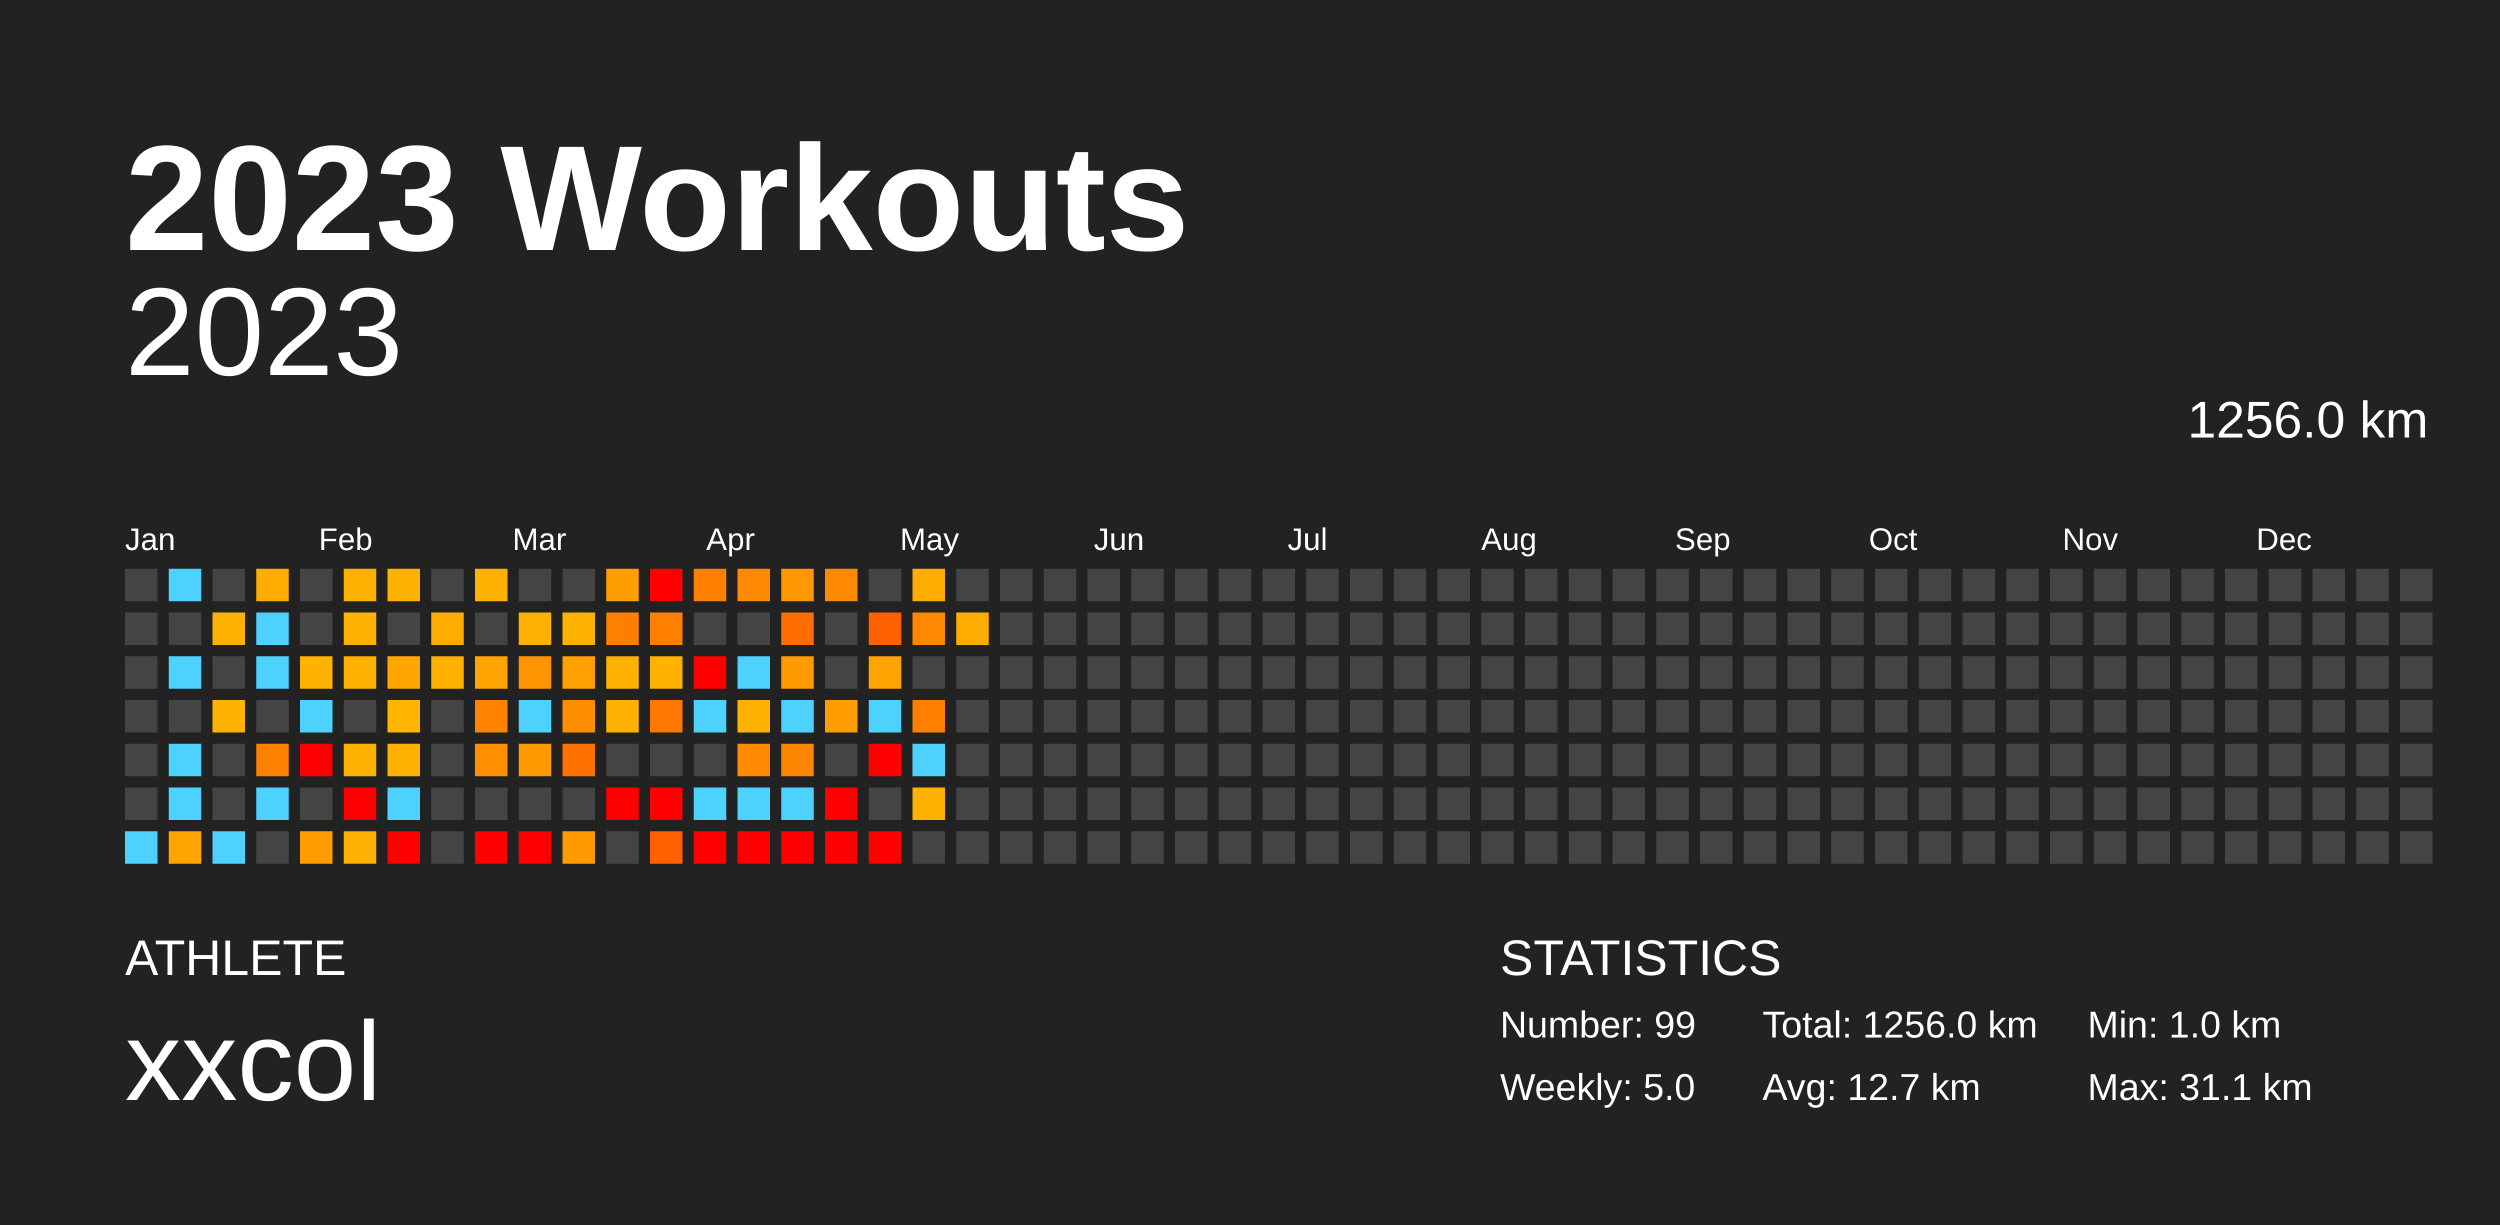
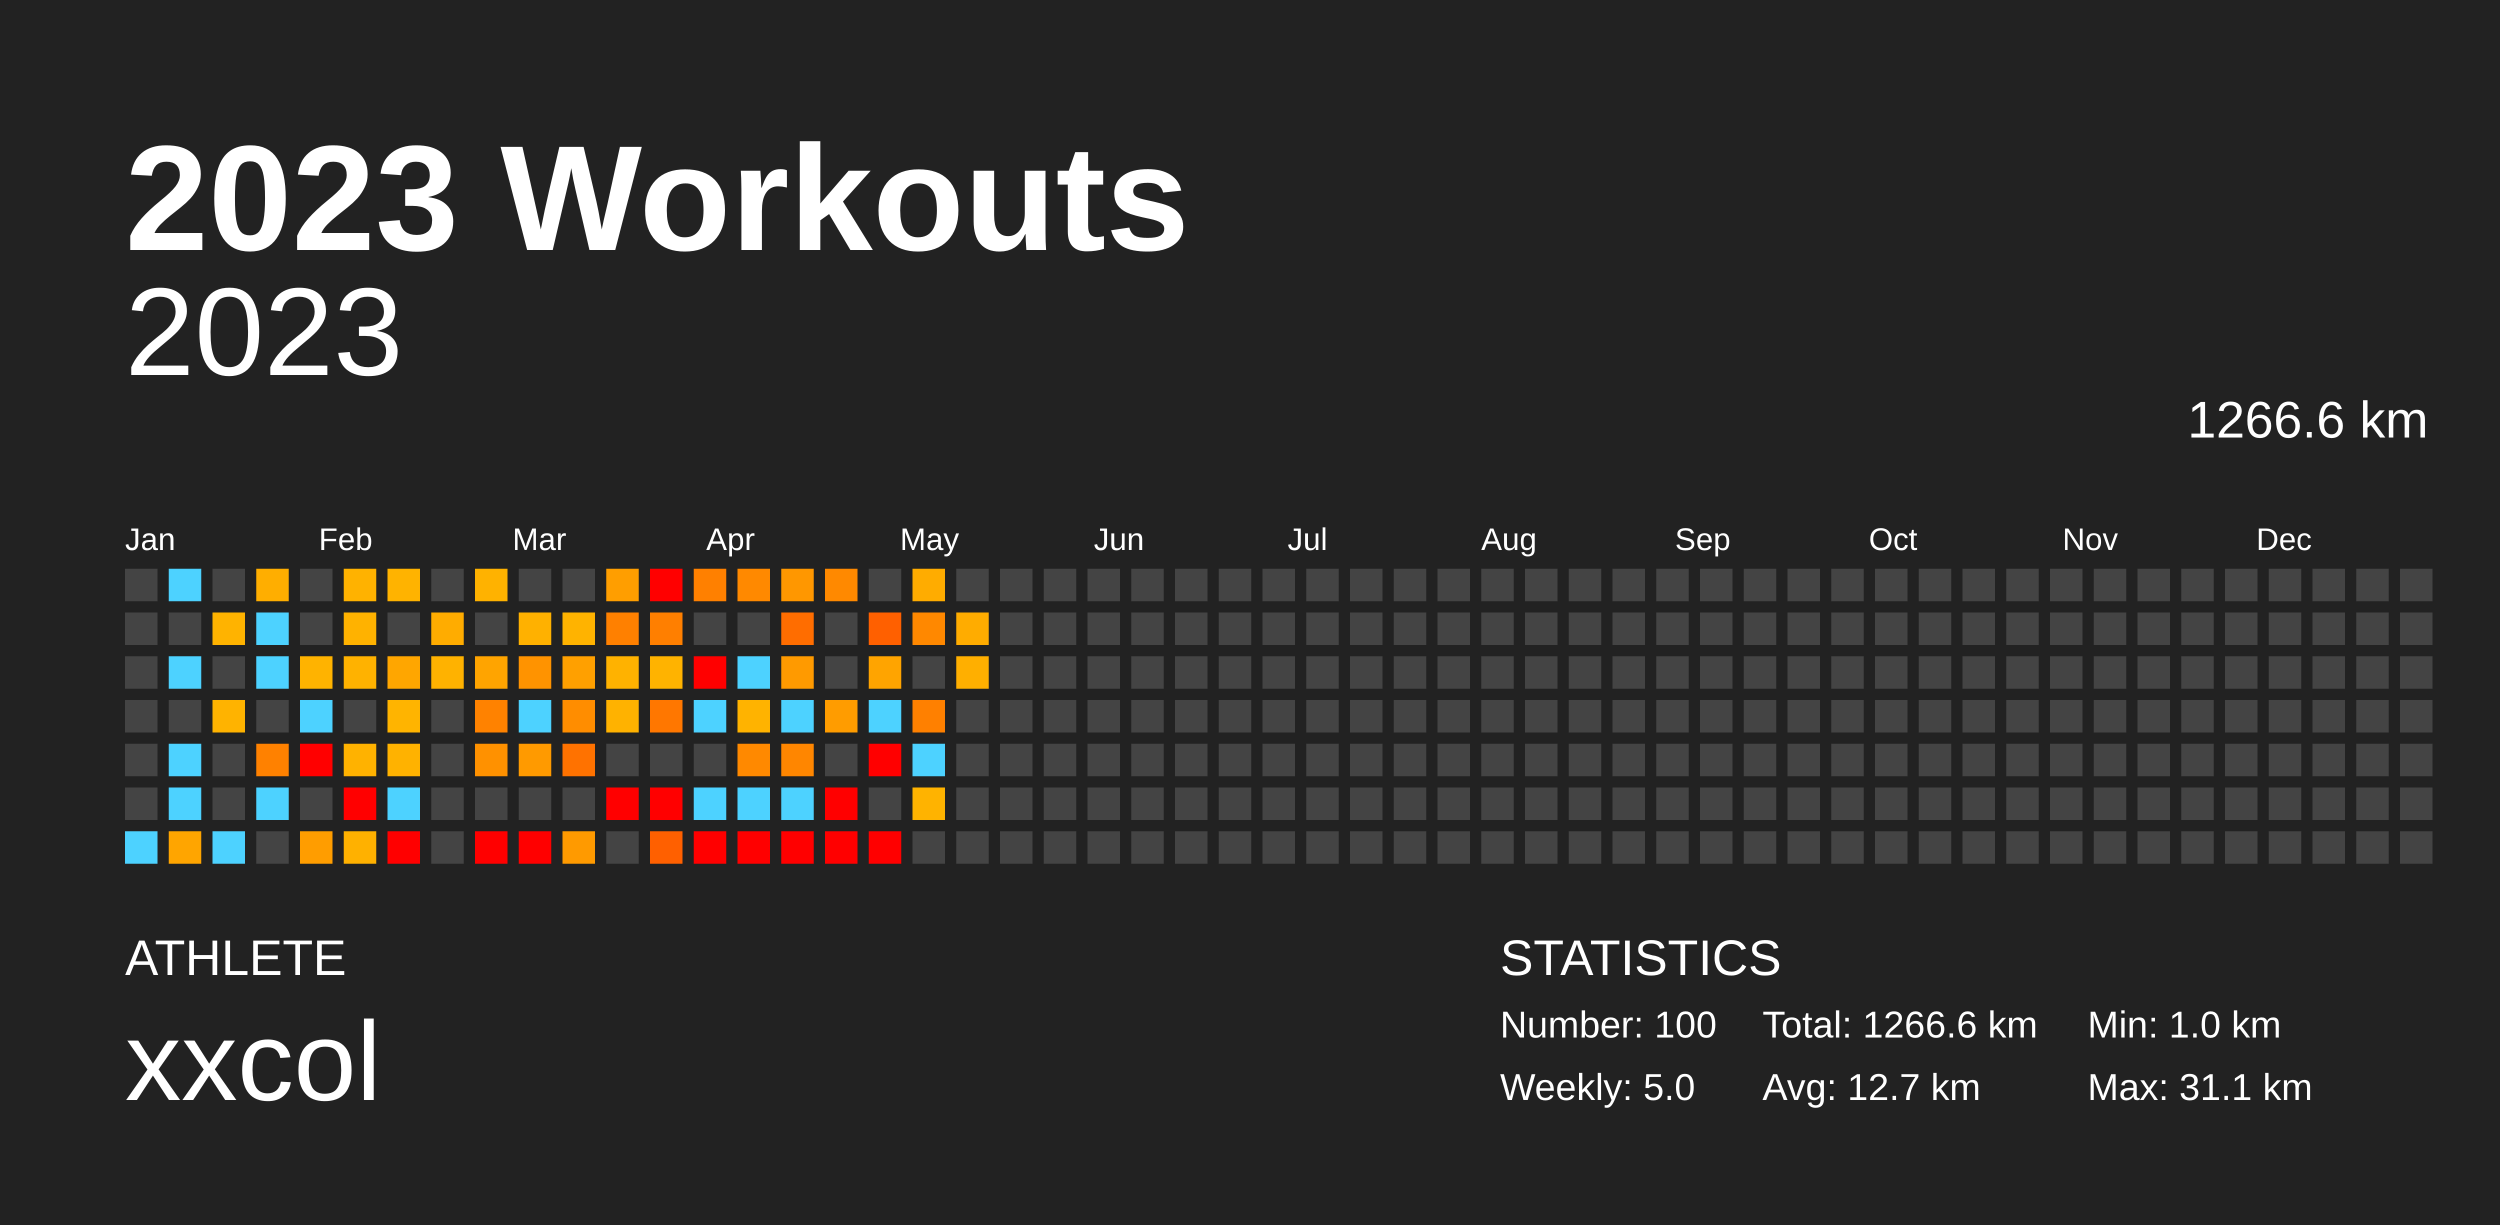
<svg xmlns="http://www.w3.org/2000/svg" baseProfile="full" height="98mm" version="1.1" viewBox="0,0,200,98" width="200mm">
  <defs />
  <rect fill="#222222" height="98" width="200" x="0" y="0" />
  <text fill="#FFFFFF" style="font-size:12px; font-family:Arial; font-weight:bold;" x="10" y="20">2023 Workouts</text>
  <text fill="#FFFFFF" style="font-size:4px; font-family:Arial" x="10" y="78">ATHLETE</text>
  <text fill="#FFFFFF" style="font-size:9px; font-family:Arial" x="10" y="88">xxcol</text>
  <text fill="#FFFFFF" style="font-size:4px; font-family:Arial" x="120" y="78">STATISTICS</text>
-   <text fill="#FFFFFF" style="font-size:3px; font-family:Arial" x="120" y="83">Number: 99</text>
+   <text fill="#FFFFFF" style="font-size:3px; font-family:Arial" x="120" y="83">Number: 100</text>
  <text fill="#FFFFFF" style="font-size:3px; font-family:Arial" x="120" y="88">Weekly: 5.0</text>
-   <text fill="#FFFFFF" style="font-size:3px; font-family:Arial" x="141" y="83">Total: 1256.0 km</text>
+   <text fill="#FFFFFF" style="font-size:3px; font-family:Arial" x="141" y="83">Total: 1266.6 km</text>
  <text fill="#FFFFFF" style="font-size:3px; font-family:Arial" x="141" y="88">Avg: 12.7 km</text>
  <text fill="#FFFFFF" style="font-size:3px; font-family:Arial" x="167" y="83">Min: 1.0 km</text>
  <text fill="#FFFFFF" style="font-size:3px; font-family:Arial" x="167" y="88">Max: 31.1 km</text>
  <text alignment-baseline="hanging" fill="#FFFFFF" style="font-size:10.0px; font-family:Arial;" x="10" y="30">2023</text>
-   <text alignment-baseline="hanging" fill="#FFFFFF" style="font-size:4.125px; font-family:Arial;" x="175" y="35">1256.0 km</text>
+   <text alignment-baseline="hanging" fill="#FFFFFF" style="font-size:4.125px; font-family:Arial;" x="175" y="35">1266.6 km</text>
  <text fill="#FFFFFF" style="font-size:2.5px; font-family:Arial" x="10.0" y="44">Jan</text>
  <text fill="#FFFFFF" style="font-size:2.5px; font-family:Arial" x="25.5" y="44">Feb</text>
  <text fill="#FFFFFF" style="font-size:2.5px; font-family:Arial" x="41.0" y="44">Mar</text>
  <text fill="#FFFFFF" style="font-size:2.5px; font-family:Arial" x="56.5" y="44">Apr</text>
  <text fill="#FFFFFF" style="font-size:2.5px; font-family:Arial" x="72.0" y="44">May</text>
  <text fill="#FFFFFF" style="font-size:2.5px; font-family:Arial" x="87.5" y="44">Jun</text>
  <text fill="#FFFFFF" style="font-size:2.5px; font-family:Arial" x="103.0" y="44">Jul</text>
  <text fill="#FFFFFF" style="font-size:2.5px; font-family:Arial" x="118.5" y="44">Aug</text>
  <text fill="#FFFFFF" style="font-size:2.5px; font-family:Arial" x="134.0" y="44">Sep</text>
  <text fill="#FFFFFF" style="font-size:2.5px; font-family:Arial" x="149.5" y="44">Oct</text>
  <text fill="#FFFFFF" style="font-size:2.5px; font-family:Arial" x="165.0" y="44">Nov</text>
  <text fill="#FFFFFF" style="font-size:2.5px; font-family:Arial" x="180.5" y="44">Dec</text>
  <rect fill="#444444" height="2.6" width="2.6" x="10.0" y="45.5" />
  <rect fill="#444444" height="2.6" width="2.6" x="10.0" y="49.0" />
  <rect fill="#444444" height="2.6" width="2.6" x="10.0" y="52.5" />
  <rect fill="#444444" height="2.6" width="2.6" x="10.0" y="56.0" />
  <rect fill="#444444" height="2.6" width="2.6" x="10.0" y="59.5" />
  <rect fill="#444444" height="2.6" width="2.6" x="10.0" y="63.0" />
  <rect fill="#4dd2ff" height="2.6" width="2.6" x="10.0" y="66.5" />
  <rect fill="#4dd2ff" height="2.6" width="2.6" x="13.5" y="45.5" />
  <rect fill="#444444" height="2.6" width="2.6" x="13.5" y="49.0" />
  <rect fill="#4dd2ff" height="2.6" width="2.6" x="13.5" y="52.5" />
  <rect fill="#444444" height="2.6" width="2.6" x="13.5" y="56.0" />
  <rect fill="#4dd2ff" height="2.6" width="2.6" x="13.5" y="59.5" />
  <rect fill="#4dd2ff" height="2.6" width="2.6" x="13.5" y="63.0" />
  <rect fill="#ffa500" height="2.6" width="2.6" x="13.5" y="66.5" />
  <rect fill="#444444" height="2.6" width="2.6" x="17.0" y="45.5" />
  <rect fill="#ffb300" height="2.6" width="2.6" x="17.0" y="49.0" />
  <rect fill="#444444" height="2.6" width="2.6" x="17.0" y="52.5" />
  <rect fill="#ffb300" height="2.6" width="2.6" x="17.0" y="56.0" />
  <rect fill="#444444" height="2.6" width="2.6" x="17.0" y="59.5" />
  <rect fill="#444444" height="2.6" width="2.6" x="17.0" y="63.0" />
  <rect fill="#4dd2ff" height="2.6" width="2.6" x="17.0" y="66.5" />
  <rect fill="#ffae00" height="2.6" width="2.6" x="20.5" y="45.5" />
  <rect fill="#4dd2ff" height="2.6" width="2.6" x="20.5" y="49.0" />
  <rect fill="#4dd2ff" height="2.6" width="2.6" x="20.5" y="52.5" />
  <rect fill="#444444" height="2.6" width="2.6" x="20.5" y="56.0" />
  <rect fill="#ff8100" height="2.6" width="2.6" x="20.5" y="59.5" />
  <rect fill="#4dd2ff" height="2.6" width="2.6" x="20.5" y="63.0" />
  <rect fill="#444444" height="2.6" width="2.6" x="20.5" y="66.5" />
  <rect fill="#444444" height="2.6" width="2.6" x="24.0" y="45.5" />
  <rect fill="#444444" height="2.6" width="2.6" x="24.0" y="49.0" />
  <rect fill="#ffb300" height="2.6" width="2.6" x="24.0" y="52.5" />
  <rect fill="#4dd2ff" height="2.6" width="2.6" x="24.0" y="56.0" />
  <rect fill="red" height="2.6" width="2.6" x="24.0" y="59.5" />
  <rect fill="#444444" height="2.6" width="2.6" x="24.0" y="63.0" />
  <rect fill="#ff9d00" height="2.6" width="2.6" x="24.0" y="66.5" />
  <rect fill="#ffb200" height="2.6" width="2.6" x="27.5" y="45.5" />
  <rect fill="#ffb200" height="2.6" width="2.6" x="27.5" y="49.0" />
  <rect fill="#ffb200" height="2.6" width="2.6" x="27.5" y="52.5" />
  <rect fill="#444444" height="2.6" width="2.6" x="27.5" y="56.0" />
  <rect fill="#ffb200" height="2.6" width="2.6" x="27.5" y="59.5" />
  <rect fill="red" height="2.6" width="2.6" x="27.5" y="63.0" />
  <rect fill="#ffb100" height="2.6" width="2.6" x="27.5" y="66.5" />
  <rect fill="#ffb300" height="2.6" width="2.6" x="31.0" y="45.5" />
  <rect fill="#444444" height="2.6" width="2.6" x="31.0" y="49.0" />
  <rect fill="#ffa600" height="2.6" width="2.6" x="31.0" y="52.5" />
  <rect fill="#ffb400" height="2.6" width="2.6" x="31.0" y="56.0" />
  <rect fill="#ffb200" height="2.6" width="2.6" x="31.0" y="59.5" />
  <rect fill="#4dd2ff" height="2.6" width="2.6" x="31.0" y="63.0" />
  <rect fill="red" height="2.6" width="2.6" x="31.0" y="66.5" />
  <rect fill="#444444" height="2.6" width="2.6" x="34.5" y="45.5" />
  <rect fill="#ffac00" height="2.6" width="2.6" x="34.5" y="49.0" />
  <rect fill="#ffb200" height="2.6" width="2.6" x="34.5" y="52.5" />
  <rect fill="#444444" height="2.6" width="2.6" x="34.5" y="56.0" />
  <rect fill="#444444" height="2.6" width="2.6" x="34.5" y="59.5" />
  <rect fill="#444444" height="2.6" width="2.6" x="34.5" y="63.0" />
  <rect fill="#444444" height="2.6" width="2.6" x="34.5" y="66.5" />
  <rect fill="#ffb200" height="2.6" width="2.6" x="38.0" y="45.5" />
  <rect fill="#444444" height="2.6" width="2.6" x="38.0" y="49.0" />
  <rect fill="#ffa400" height="2.6" width="2.6" x="38.0" y="52.5" />
  <rect fill="#ff8200" height="2.6" width="2.6" x="38.0" y="56.0" />
  <rect fill="#ff9100" height="2.6" width="2.6" x="38.0" y="59.5" />
  <rect fill="#444444" height="2.6" width="2.6" x="38.0" y="63.0" />
  <rect fill="red" height="2.6" width="2.6" x="38.0" y="66.5" />
  <rect fill="#444444" height="2.6" width="2.6" x="41.5" y="45.5" />
  <rect fill="#ffb100" height="2.6" width="2.6" x="41.5" y="49.0" />
  <rect fill="#ff9300" height="2.6" width="2.6" x="41.5" y="52.5" />
  <rect fill="#4dd2ff" height="2.6" width="2.6" x="41.5" y="56.0" />
  <rect fill="#ff9a00" height="2.6" width="2.6" x="41.5" y="59.5" />
  <rect fill="#444444" height="2.6" width="2.6" x="41.5" y="63.0" />
  <rect fill="red" height="2.6" width="2.6" x="41.5" y="66.5" />
  <rect fill="#444444" height="2.6" width="2.6" x="45.0" y="45.5" />
  <rect fill="#ffb300" height="2.6" width="2.6" x="45.0" y="49.0" />
  <rect fill="#ffa000" height="2.6" width="2.6" x="45.0" y="52.5" />
  <rect fill="#ff8d00" height="2.6" width="2.6" x="45.0" y="56.0" />
  <rect fill="#ff7200" height="2.6" width="2.6" x="45.0" y="59.5" />
  <rect fill="#444444" height="2.6" width="2.6" x="45.0" y="63.0" />
  <rect fill="#ff9a00" height="2.6" width="2.6" x="45.0" y="66.5" />
  <rect fill="#ff9e00" height="2.6" width="2.6" x="48.5" y="45.5" />
  <rect fill="#ff8000" height="2.6" width="2.6" x="48.5" y="49.0" />
  <rect fill="#ffb200" height="2.6" width="2.6" x="48.5" y="52.5" />
  <rect fill="#ffb200" height="2.6" width="2.6" x="48.5" y="56.0" />
  <rect fill="#444444" height="2.6" width="2.6" x="48.5" y="59.5" />
  <rect fill="red" height="2.6" width="2.6" x="48.5" y="63.0" />
  <rect fill="#444444" height="2.6" width="2.6" x="48.5" y="66.5" />
  <rect fill="red" height="2.6" width="2.6" x="52.0" y="45.5" />
  <rect fill="#ff7f00" height="2.6" width="2.6" x="52.0" y="49.0" />
  <rect fill="#ffb300" height="2.6" width="2.6" x="52.0" y="52.5" />
  <rect fill="#ff7700" height="2.6" width="2.6" x="52.0" y="56.0" />
  <rect fill="#444444" height="2.6" width="2.6" x="52.0" y="59.5" />
  <rect fill="red" height="2.6" width="2.6" x="52.0" y="63.0" />
  <rect fill="#ff6000" height="2.6" width="2.6" x="52.0" y="66.5" />
  <rect fill="#ff8000" height="2.6" width="2.6" x="55.5" y="45.5" />
  <rect fill="#444444" height="2.6" width="2.6" x="55.5" y="49.0" />
  <rect fill="red" height="2.6" width="2.6" x="55.5" y="52.5" />
  <rect fill="#4dd2ff" height="2.6" width="2.6" x="55.5" y="56.0" />
  <rect fill="#444444" height="2.6" width="2.6" x="55.5" y="59.5" />
  <rect fill="#4dd2ff" height="2.6" width="2.6" x="55.5" y="63.0" />
  <rect fill="red" height="2.6" width="2.6" x="55.5" y="66.5" />
  <rect fill="#ff8900" height="2.6" width="2.6" x="59.0" y="45.5" />
  <rect fill="#444444" height="2.6" width="2.6" x="59.0" y="49.0" />
  <rect fill="#4dd2ff" height="2.6" width="2.6" x="59.0" y="52.5" />
  <rect fill="#ffb300" height="2.6" width="2.6" x="59.0" y="56.0" />
  <rect fill="#ff8900" height="2.6" width="2.6" x="59.0" y="59.5" />
  <rect fill="#4dd2ff" height="2.6" width="2.6" x="59.0" y="63.0" />
  <rect fill="red" height="2.6" width="2.6" x="59.0" y="66.5" />
  <rect fill="#ff9700" height="2.6" width="2.6" x="62.5" y="45.5" />
  <rect fill="#ff6d00" height="2.6" width="2.6" x="62.5" y="49.0" />
  <rect fill="#ff9a00" height="2.6" width="2.6" x="62.5" y="52.5" />
  <rect fill="#4dd2ff" height="2.6" width="2.6" x="62.5" y="56.0" />
  <rect fill="#ff8600" height="2.6" width="2.6" x="62.5" y="59.5" />
  <rect fill="#4dd2ff" height="2.6" width="2.6" x="62.5" y="63.0" />
  <rect fill="red" height="2.6" width="2.6" x="62.5" y="66.5" />
  <rect fill="#ff8900" height="2.6" width="2.6" x="66.0" y="45.5" />
  <rect fill="#444444" height="2.6" width="2.6" x="66.0" y="49.0" />
  <rect fill="#444444" height="2.6" width="2.6" x="66.0" y="52.5" />
  <rect fill="#ff9c00" height="2.6" width="2.6" x="66.0" y="56.0" />
  <rect fill="#444444" height="2.6" width="2.6" x="66.0" y="59.5" />
  <rect fill="red" height="2.6" width="2.6" x="66.0" y="63.0" />
  <rect fill="red" height="2.6" width="2.6" x="66.0" y="66.5" />
  <rect fill="#444444" height="2.6" width="2.6" x="69.5" y="45.5" />
  <rect fill="#ff6000" height="2.6" width="2.6" x="69.5" y="49.0" />
  <rect fill="#ffa400" height="2.6" width="2.6" x="69.5" y="52.5" />
  <rect fill="#4dd2ff" height="2.6" width="2.6" x="69.5" y="56.0" />
  <rect fill="red" height="2.6" width="2.6" x="69.5" y="59.5" />
  <rect fill="#444444" height="2.6" width="2.6" x="69.5" y="63.0" />
  <rect fill="red" height="2.6" width="2.6" x="69.5" y="66.5" />
  <rect fill="#ffac00" height="2.6" width="2.6" x="73.0" y="45.5" />
  <rect fill="#ff8800" height="2.6" width="2.6" x="73.0" y="49.0" />
  <rect fill="#444444" height="2.6" width="2.6" x="73.0" y="52.5" />
  <rect fill="#ff8000" height="2.6" width="2.6" x="73.0" y="56.0" />
  <rect fill="#4dd2ff" height="2.6" width="2.6" x="73.0" y="59.5" />
  <rect fill="#ffb300" height="2.6" width="2.6" x="73.0" y="63.0" />
  <rect fill="#444444" height="2.6" width="2.6" x="73.0" y="66.5" />
  <rect fill="#444444" height="2.6" width="2.6" x="76.5" y="45.5" />
  <rect fill="#ffac00" height="2.6" width="2.6" x="76.5" y="49.0" />
-   <rect fill="#444444" height="2.6" width="2.6" x="76.5" y="52.5" />
+   <rect fill="#ffaf00" height="2.6" width="2.6" x="76.5" y="52.5" />
  <rect fill="#444444" height="2.6" width="2.6" x="76.5" y="56.0" />
  <rect fill="#444444" height="2.6" width="2.6" x="76.5" y="59.5" />
  <rect fill="#444444" height="2.6" width="2.6" x="76.5" y="63.0" />
  <rect fill="#444444" height="2.6" width="2.6" x="76.5" y="66.5" />
  <rect fill="#444444" height="2.6" width="2.6" x="80.0" y="45.5" />
  <rect fill="#444444" height="2.6" width="2.6" x="80.0" y="49.0" />
  <rect fill="#444444" height="2.6" width="2.6" x="80.0" y="52.5" />
  <rect fill="#444444" height="2.6" width="2.6" x="80.0" y="56.0" />
  <rect fill="#444444" height="2.6" width="2.6" x="80.0" y="59.5" />
  <rect fill="#444444" height="2.6" width="2.6" x="80.0" y="63.0" />
  <rect fill="#444444" height="2.6" width="2.6" x="80.0" y="66.5" />
  <rect fill="#444444" height="2.6" width="2.6" x="83.5" y="45.5" />
  <rect fill="#444444" height="2.6" width="2.6" x="83.5" y="49.0" />
  <rect fill="#444444" height="2.6" width="2.6" x="83.5" y="52.5" />
  <rect fill="#444444" height="2.6" width="2.6" x="83.5" y="56.0" />
  <rect fill="#444444" height="2.6" width="2.6" x="83.5" y="59.5" />
  <rect fill="#444444" height="2.6" width="2.6" x="83.5" y="63.0" />
  <rect fill="#444444" height="2.6" width="2.6" x="83.5" y="66.5" />
  <rect fill="#444444" height="2.6" width="2.6" x="87.0" y="45.5" />
  <rect fill="#444444" height="2.6" width="2.6" x="87.0" y="49.0" />
  <rect fill="#444444" height="2.6" width="2.6" x="87.0" y="52.5" />
  <rect fill="#444444" height="2.6" width="2.6" x="87.0" y="56.0" />
  <rect fill="#444444" height="2.6" width="2.6" x="87.0" y="59.5" />
  <rect fill="#444444" height="2.6" width="2.6" x="87.0" y="63.0" />
  <rect fill="#444444" height="2.6" width="2.6" x="87.0" y="66.5" />
  <rect fill="#444444" height="2.6" width="2.6" x="90.5" y="45.5" />
  <rect fill="#444444" height="2.6" width="2.6" x="90.5" y="49.0" />
  <rect fill="#444444" height="2.6" width="2.6" x="90.5" y="52.5" />
  <rect fill="#444444" height="2.6" width="2.6" x="90.5" y="56.0" />
  <rect fill="#444444" height="2.6" width="2.6" x="90.5" y="59.5" />
  <rect fill="#444444" height="2.6" width="2.6" x="90.5" y="63.0" />
  <rect fill="#444444" height="2.6" width="2.6" x="90.5" y="66.5" />
  <rect fill="#444444" height="2.6" width="2.6" x="94.0" y="45.5" />
  <rect fill="#444444" height="2.6" width="2.6" x="94.0" y="49.0" />
  <rect fill="#444444" height="2.6" width="2.6" x="94.0" y="52.5" />
  <rect fill="#444444" height="2.6" width="2.6" x="94.0" y="56.0" />
  <rect fill="#444444" height="2.6" width="2.6" x="94.0" y="59.5" />
  <rect fill="#444444" height="2.6" width="2.6" x="94.0" y="63.0" />
  <rect fill="#444444" height="2.6" width="2.6" x="94.0" y="66.5" />
  <rect fill="#444444" height="2.6" width="2.6" x="97.5" y="45.5" />
  <rect fill="#444444" height="2.6" width="2.6" x="97.5" y="49.0" />
  <rect fill="#444444" height="2.6" width="2.6" x="97.5" y="52.5" />
  <rect fill="#444444" height="2.6" width="2.6" x="97.5" y="56.0" />
  <rect fill="#444444" height="2.6" width="2.6" x="97.5" y="59.5" />
  <rect fill="#444444" height="2.6" width="2.6" x="97.5" y="63.0" />
  <rect fill="#444444" height="2.6" width="2.6" x="97.5" y="66.5" />
  <rect fill="#444444" height="2.6" width="2.6" x="101.0" y="45.5" />
  <rect fill="#444444" height="2.6" width="2.6" x="101.0" y="49.0" />
  <rect fill="#444444" height="2.6" width="2.6" x="101.0" y="52.5" />
  <rect fill="#444444" height="2.6" width="2.6" x="101.0" y="56.0" />
  <rect fill="#444444" height="2.6" width="2.6" x="101.0" y="59.5" />
  <rect fill="#444444" height="2.6" width="2.6" x="101.0" y="63.0" />
  <rect fill="#444444" height="2.6" width="2.6" x="101.0" y="66.5" />
  <rect fill="#444444" height="2.6" width="2.6" x="104.5" y="45.5" />
  <rect fill="#444444" height="2.6" width="2.6" x="104.5" y="49.0" />
  <rect fill="#444444" height="2.6" width="2.6" x="104.5" y="52.5" />
  <rect fill="#444444" height="2.6" width="2.6" x="104.5" y="56.0" />
  <rect fill="#444444" height="2.6" width="2.6" x="104.5" y="59.5" />
  <rect fill="#444444" height="2.6" width="2.6" x="104.5" y="63.0" />
  <rect fill="#444444" height="2.6" width="2.6" x="104.5" y="66.5" />
  <rect fill="#444444" height="2.6" width="2.6" x="108.0" y="45.5" />
  <rect fill="#444444" height="2.6" width="2.6" x="108.0" y="49.0" />
  <rect fill="#444444" height="2.6" width="2.6" x="108.0" y="52.5" />
  <rect fill="#444444" height="2.6" width="2.6" x="108.0" y="56.0" />
  <rect fill="#444444" height="2.6" width="2.6" x="108.0" y="59.5" />
  <rect fill="#444444" height="2.6" width="2.6" x="108.0" y="63.0" />
  <rect fill="#444444" height="2.6" width="2.6" x="108.0" y="66.5" />
  <rect fill="#444444" height="2.6" width="2.6" x="111.5" y="45.5" />
  <rect fill="#444444" height="2.6" width="2.6" x="111.5" y="49.0" />
  <rect fill="#444444" height="2.6" width="2.6" x="111.5" y="52.5" />
  <rect fill="#444444" height="2.6" width="2.6" x="111.5" y="56.0" />
  <rect fill="#444444" height="2.6" width="2.6" x="111.5" y="59.5" />
  <rect fill="#444444" height="2.6" width="2.6" x="111.5" y="63.0" />
  <rect fill="#444444" height="2.6" width="2.6" x="111.5" y="66.5" />
  <rect fill="#444444" height="2.6" width="2.6" x="115.0" y="45.5" />
  <rect fill="#444444" height="2.6" width="2.6" x="115.0" y="49.0" />
  <rect fill="#444444" height="2.6" width="2.6" x="115.0" y="52.5" />
  <rect fill="#444444" height="2.6" width="2.6" x="115.0" y="56.0" />
  <rect fill="#444444" height="2.6" width="2.6" x="115.0" y="59.5" />
  <rect fill="#444444" height="2.6" width="2.6" x="115.0" y="63.0" />
  <rect fill="#444444" height="2.6" width="2.6" x="115.0" y="66.5" />
  <rect fill="#444444" height="2.6" width="2.6" x="118.5" y="45.5" />
  <rect fill="#444444" height="2.6" width="2.6" x="118.5" y="49.0" />
  <rect fill="#444444" height="2.6" width="2.6" x="118.5" y="52.5" />
  <rect fill="#444444" height="2.6" width="2.6" x="118.5" y="56.0" />
  <rect fill="#444444" height="2.6" width="2.6" x="118.5" y="59.5" />
  <rect fill="#444444" height="2.6" width="2.6" x="118.5" y="63.0" />
  <rect fill="#444444" height="2.6" width="2.6" x="118.5" y="66.5" />
  <rect fill="#444444" height="2.6" width="2.6" x="122.0" y="45.5" />
  <rect fill="#444444" height="2.6" width="2.6" x="122.0" y="49.0" />
  <rect fill="#444444" height="2.6" width="2.6" x="122.0" y="52.5" />
  <rect fill="#444444" height="2.6" width="2.6" x="122.0" y="56.0" />
  <rect fill="#444444" height="2.6" width="2.6" x="122.0" y="59.5" />
  <rect fill="#444444" height="2.6" width="2.6" x="122.0" y="63.0" />
  <rect fill="#444444" height="2.6" width="2.6" x="122.0" y="66.5" />
  <rect fill="#444444" height="2.6" width="2.6" x="125.5" y="45.5" />
  <rect fill="#444444" height="2.6" width="2.6" x="125.5" y="49.0" />
  <rect fill="#444444" height="2.6" width="2.6" x="125.5" y="52.5" />
  <rect fill="#444444" height="2.6" width="2.6" x="125.5" y="56.0" />
  <rect fill="#444444" height="2.6" width="2.6" x="125.5" y="59.5" />
  <rect fill="#444444" height="2.6" width="2.6" x="125.5" y="63.0" />
  <rect fill="#444444" height="2.6" width="2.6" x="125.5" y="66.5" />
  <rect fill="#444444" height="2.6" width="2.6" x="129.0" y="45.5" />
  <rect fill="#444444" height="2.6" width="2.6" x="129.0" y="49.0" />
  <rect fill="#444444" height="2.6" width="2.6" x="129.0" y="52.5" />
  <rect fill="#444444" height="2.6" width="2.6" x="129.0" y="56.0" />
  <rect fill="#444444" height="2.6" width="2.6" x="129.0" y="59.5" />
  <rect fill="#444444" height="2.6" width="2.6" x="129.0" y="63.0" />
  <rect fill="#444444" height="2.6" width="2.6" x="129.0" y="66.5" />
  <rect fill="#444444" height="2.6" width="2.6" x="132.5" y="45.5" />
  <rect fill="#444444" height="2.6" width="2.6" x="132.5" y="49.0" />
  <rect fill="#444444" height="2.6" width="2.6" x="132.5" y="52.5" />
  <rect fill="#444444" height="2.6" width="2.6" x="132.5" y="56.0" />
  <rect fill="#444444" height="2.6" width="2.6" x="132.5" y="59.5" />
  <rect fill="#444444" height="2.6" width="2.6" x="132.5" y="63.0" />
  <rect fill="#444444" height="2.6" width="2.6" x="132.5" y="66.5" />
  <rect fill="#444444" height="2.6" width="2.6" x="136.0" y="45.5" />
  <rect fill="#444444" height="2.6" width="2.6" x="136.0" y="49.0" />
  <rect fill="#444444" height="2.6" width="2.6" x="136.0" y="52.5" />
  <rect fill="#444444" height="2.6" width="2.6" x="136.0" y="56.0" />
  <rect fill="#444444" height="2.6" width="2.6" x="136.0" y="59.5" />
  <rect fill="#444444" height="2.6" width="2.6" x="136.0" y="63.0" />
  <rect fill="#444444" height="2.6" width="2.6" x="136.0" y="66.5" />
  <rect fill="#444444" height="2.6" width="2.6" x="139.5" y="45.5" />
  <rect fill="#444444" height="2.6" width="2.6" x="139.5" y="49.0" />
  <rect fill="#444444" height="2.6" width="2.6" x="139.5" y="52.5" />
  <rect fill="#444444" height="2.6" width="2.6" x="139.5" y="56.0" />
  <rect fill="#444444" height="2.6" width="2.6" x="139.5" y="59.5" />
  <rect fill="#444444" height="2.6" width="2.6" x="139.5" y="63.0" />
  <rect fill="#444444" height="2.6" width="2.6" x="139.5" y="66.5" />
  <rect fill="#444444" height="2.6" width="2.6" x="143.0" y="45.5" />
  <rect fill="#444444" height="2.6" width="2.6" x="143.0" y="49.0" />
  <rect fill="#444444" height="2.6" width="2.6" x="143.0" y="52.5" />
  <rect fill="#444444" height="2.6" width="2.6" x="143.0" y="56.0" />
  <rect fill="#444444" height="2.6" width="2.6" x="143.0" y="59.5" />
  <rect fill="#444444" height="2.6" width="2.6" x="143.0" y="63.0" />
  <rect fill="#444444" height="2.6" width="2.6" x="143.0" y="66.5" />
  <rect fill="#444444" height="2.6" width="2.6" x="146.5" y="45.5" />
  <rect fill="#444444" height="2.6" width="2.6" x="146.5" y="49.0" />
  <rect fill="#444444" height="2.6" width="2.6" x="146.5" y="52.5" />
  <rect fill="#444444" height="2.6" width="2.6" x="146.5" y="56.0" />
  <rect fill="#444444" height="2.6" width="2.6" x="146.5" y="59.5" />
  <rect fill="#444444" height="2.6" width="2.6" x="146.5" y="63.0" />
  <rect fill="#444444" height="2.6" width="2.6" x="146.5" y="66.5" />
  <rect fill="#444444" height="2.6" width="2.6" x="150.0" y="45.5" />
  <rect fill="#444444" height="2.6" width="2.6" x="150.0" y="49.0" />
  <rect fill="#444444" height="2.6" width="2.6" x="150.0" y="52.5" />
  <rect fill="#444444" height="2.6" width="2.6" x="150.0" y="56.0" />
  <rect fill="#444444" height="2.6" width="2.6" x="150.0" y="59.5" />
  <rect fill="#444444" height="2.6" width="2.6" x="150.0" y="63.0" />
  <rect fill="#444444" height="2.6" width="2.6" x="150.0" y="66.5" />
  <rect fill="#444444" height="2.6" width="2.6" x="153.5" y="45.5" />
  <rect fill="#444444" height="2.6" width="2.6" x="153.5" y="49.0" />
  <rect fill="#444444" height="2.6" width="2.6" x="153.5" y="52.5" />
  <rect fill="#444444" height="2.6" width="2.6" x="153.5" y="56.0" />
  <rect fill="#444444" height="2.6" width="2.6" x="153.5" y="59.5" />
  <rect fill="#444444" height="2.6" width="2.6" x="153.5" y="63.0" />
  <rect fill="#444444" height="2.6" width="2.6" x="153.5" y="66.5" />
  <rect fill="#444444" height="2.6" width="2.6" x="157.0" y="45.5" />
  <rect fill="#444444" height="2.6" width="2.6" x="157.0" y="49.0" />
  <rect fill="#444444" height="2.6" width="2.6" x="157.0" y="52.5" />
  <rect fill="#444444" height="2.6" width="2.6" x="157.0" y="56.0" />
  <rect fill="#444444" height="2.6" width="2.6" x="157.0" y="59.5" />
  <rect fill="#444444" height="2.6" width="2.6" x="157.0" y="63.0" />
  <rect fill="#444444" height="2.6" width="2.6" x="157.0" y="66.5" />
  <rect fill="#444444" height="2.6" width="2.6" x="160.5" y="45.5" />
  <rect fill="#444444" height="2.6" width="2.6" x="160.5" y="49.0" />
  <rect fill="#444444" height="2.6" width="2.6" x="160.5" y="52.5" />
  <rect fill="#444444" height="2.6" width="2.6" x="160.5" y="56.0" />
  <rect fill="#444444" height="2.6" width="2.6" x="160.5" y="59.5" />
  <rect fill="#444444" height="2.6" width="2.6" x="160.5" y="63.0" />
  <rect fill="#444444" height="2.6" width="2.6" x="160.5" y="66.5" />
  <rect fill="#444444" height="2.6" width="2.6" x="164.0" y="45.5" />
  <rect fill="#444444" height="2.6" width="2.6" x="164.0" y="49.0" />
  <rect fill="#444444" height="2.6" width="2.6" x="164.0" y="52.5" />
  <rect fill="#444444" height="2.6" width="2.6" x="164.0" y="56.0" />
  <rect fill="#444444" height="2.6" width="2.6" x="164.0" y="59.5" />
  <rect fill="#444444" height="2.6" width="2.6" x="164.0" y="63.0" />
  <rect fill="#444444" height="2.6" width="2.6" x="164.0" y="66.5" />
  <rect fill="#444444" height="2.6" width="2.6" x="167.5" y="45.5" />
  <rect fill="#444444" height="2.6" width="2.6" x="167.5" y="49.0" />
  <rect fill="#444444" height="2.6" width="2.6" x="167.5" y="52.5" />
  <rect fill="#444444" height="2.6" width="2.6" x="167.5" y="56.0" />
  <rect fill="#444444" height="2.6" width="2.6" x="167.5" y="59.5" />
  <rect fill="#444444" height="2.6" width="2.6" x="167.5" y="63.0" />
  <rect fill="#444444" height="2.6" width="2.6" x="167.5" y="66.5" />
  <rect fill="#444444" height="2.6" width="2.6" x="171.0" y="45.5" />
  <rect fill="#444444" height="2.6" width="2.6" x="171.0" y="49.0" />
  <rect fill="#444444" height="2.6" width="2.6" x="171.0" y="52.5" />
  <rect fill="#444444" height="2.6" width="2.6" x="171.0" y="56.0" />
  <rect fill="#444444" height="2.6" width="2.6" x="171.0" y="59.5" />
  <rect fill="#444444" height="2.6" width="2.6" x="171.0" y="63.0" />
  <rect fill="#444444" height="2.6" width="2.6" x="171.0" y="66.5" />
  <rect fill="#444444" height="2.6" width="2.6" x="174.5" y="45.5" />
  <rect fill="#444444" height="2.6" width="2.6" x="174.5" y="49.0" />
  <rect fill="#444444" height="2.6" width="2.6" x="174.5" y="52.5" />
  <rect fill="#444444" height="2.6" width="2.6" x="174.5" y="56.0" />
  <rect fill="#444444" height="2.6" width="2.6" x="174.5" y="59.5" />
  <rect fill="#444444" height="2.6" width="2.6" x="174.5" y="63.0" />
  <rect fill="#444444" height="2.6" width="2.6" x="174.5" y="66.5" />
  <rect fill="#444444" height="2.6" width="2.6" x="178.0" y="45.5" />
  <rect fill="#444444" height="2.6" width="2.6" x="178.0" y="49.0" />
  <rect fill="#444444" height="2.6" width="2.6" x="178.0" y="52.5" />
  <rect fill="#444444" height="2.6" width="2.6" x="178.0" y="56.0" />
  <rect fill="#444444" height="2.6" width="2.6" x="178.0" y="59.5" />
  <rect fill="#444444" height="2.6" width="2.6" x="178.0" y="63.0" />
  <rect fill="#444444" height="2.6" width="2.6" x="178.0" y="66.5" />
  <rect fill="#444444" height="2.6" width="2.6" x="181.5" y="45.5" />
  <rect fill="#444444" height="2.6" width="2.6" x="181.5" y="49.0" />
  <rect fill="#444444" height="2.6" width="2.6" x="181.5" y="52.5" />
  <rect fill="#444444" height="2.6" width="2.6" x="181.5" y="56.0" />
  <rect fill="#444444" height="2.6" width="2.6" x="181.5" y="59.5" />
  <rect fill="#444444" height="2.6" width="2.6" x="181.5" y="63.0" />
  <rect fill="#444444" height="2.6" width="2.6" x="181.5" y="66.5" />
  <rect fill="#444444" height="2.6" width="2.6" x="185.0" y="45.5" />
  <rect fill="#444444" height="2.6" width="2.6" x="185.0" y="49.0" />
  <rect fill="#444444" height="2.6" width="2.6" x="185.0" y="52.5" />
  <rect fill="#444444" height="2.6" width="2.6" x="185.0" y="56.0" />
  <rect fill="#444444" height="2.6" width="2.6" x="185.0" y="59.5" />
  <rect fill="#444444" height="2.6" width="2.6" x="185.0" y="63.0" />
  <rect fill="#444444" height="2.6" width="2.6" x="185.0" y="66.5" />
  <rect fill="#444444" height="2.6" width="2.6" x="188.5" y="45.5" />
  <rect fill="#444444" height="2.6" width="2.6" x="188.5" y="49.0" />
  <rect fill="#444444" height="2.6" width="2.6" x="188.5" y="52.5" />
  <rect fill="#444444" height="2.6" width="2.6" x="188.5" y="56.0" />
  <rect fill="#444444" height="2.6" width="2.6" x="188.5" y="59.5" />
  <rect fill="#444444" height="2.6" width="2.6" x="188.5" y="63.0" />
  <rect fill="#444444" height="2.6" width="2.6" x="188.5" y="66.5" />
  <rect fill="#444444" height="2.6" width="2.6" x="192.0" y="45.5" />
  <rect fill="#444444" height="2.6" width="2.6" x="192.0" y="49.0" />
  <rect fill="#444444" height="2.6" width="2.6" x="192.0" y="52.5" />
  <rect fill="#444444" height="2.6" width="2.6" x="192.0" y="56.0" />
  <rect fill="#444444" height="2.6" width="2.6" x="192.0" y="59.5" />
  <rect fill="#444444" height="2.6" width="2.6" x="192.0" y="63.0" />
  <rect fill="#444444" height="2.6" width="2.6" x="192.0" y="66.5" />
</svg>
